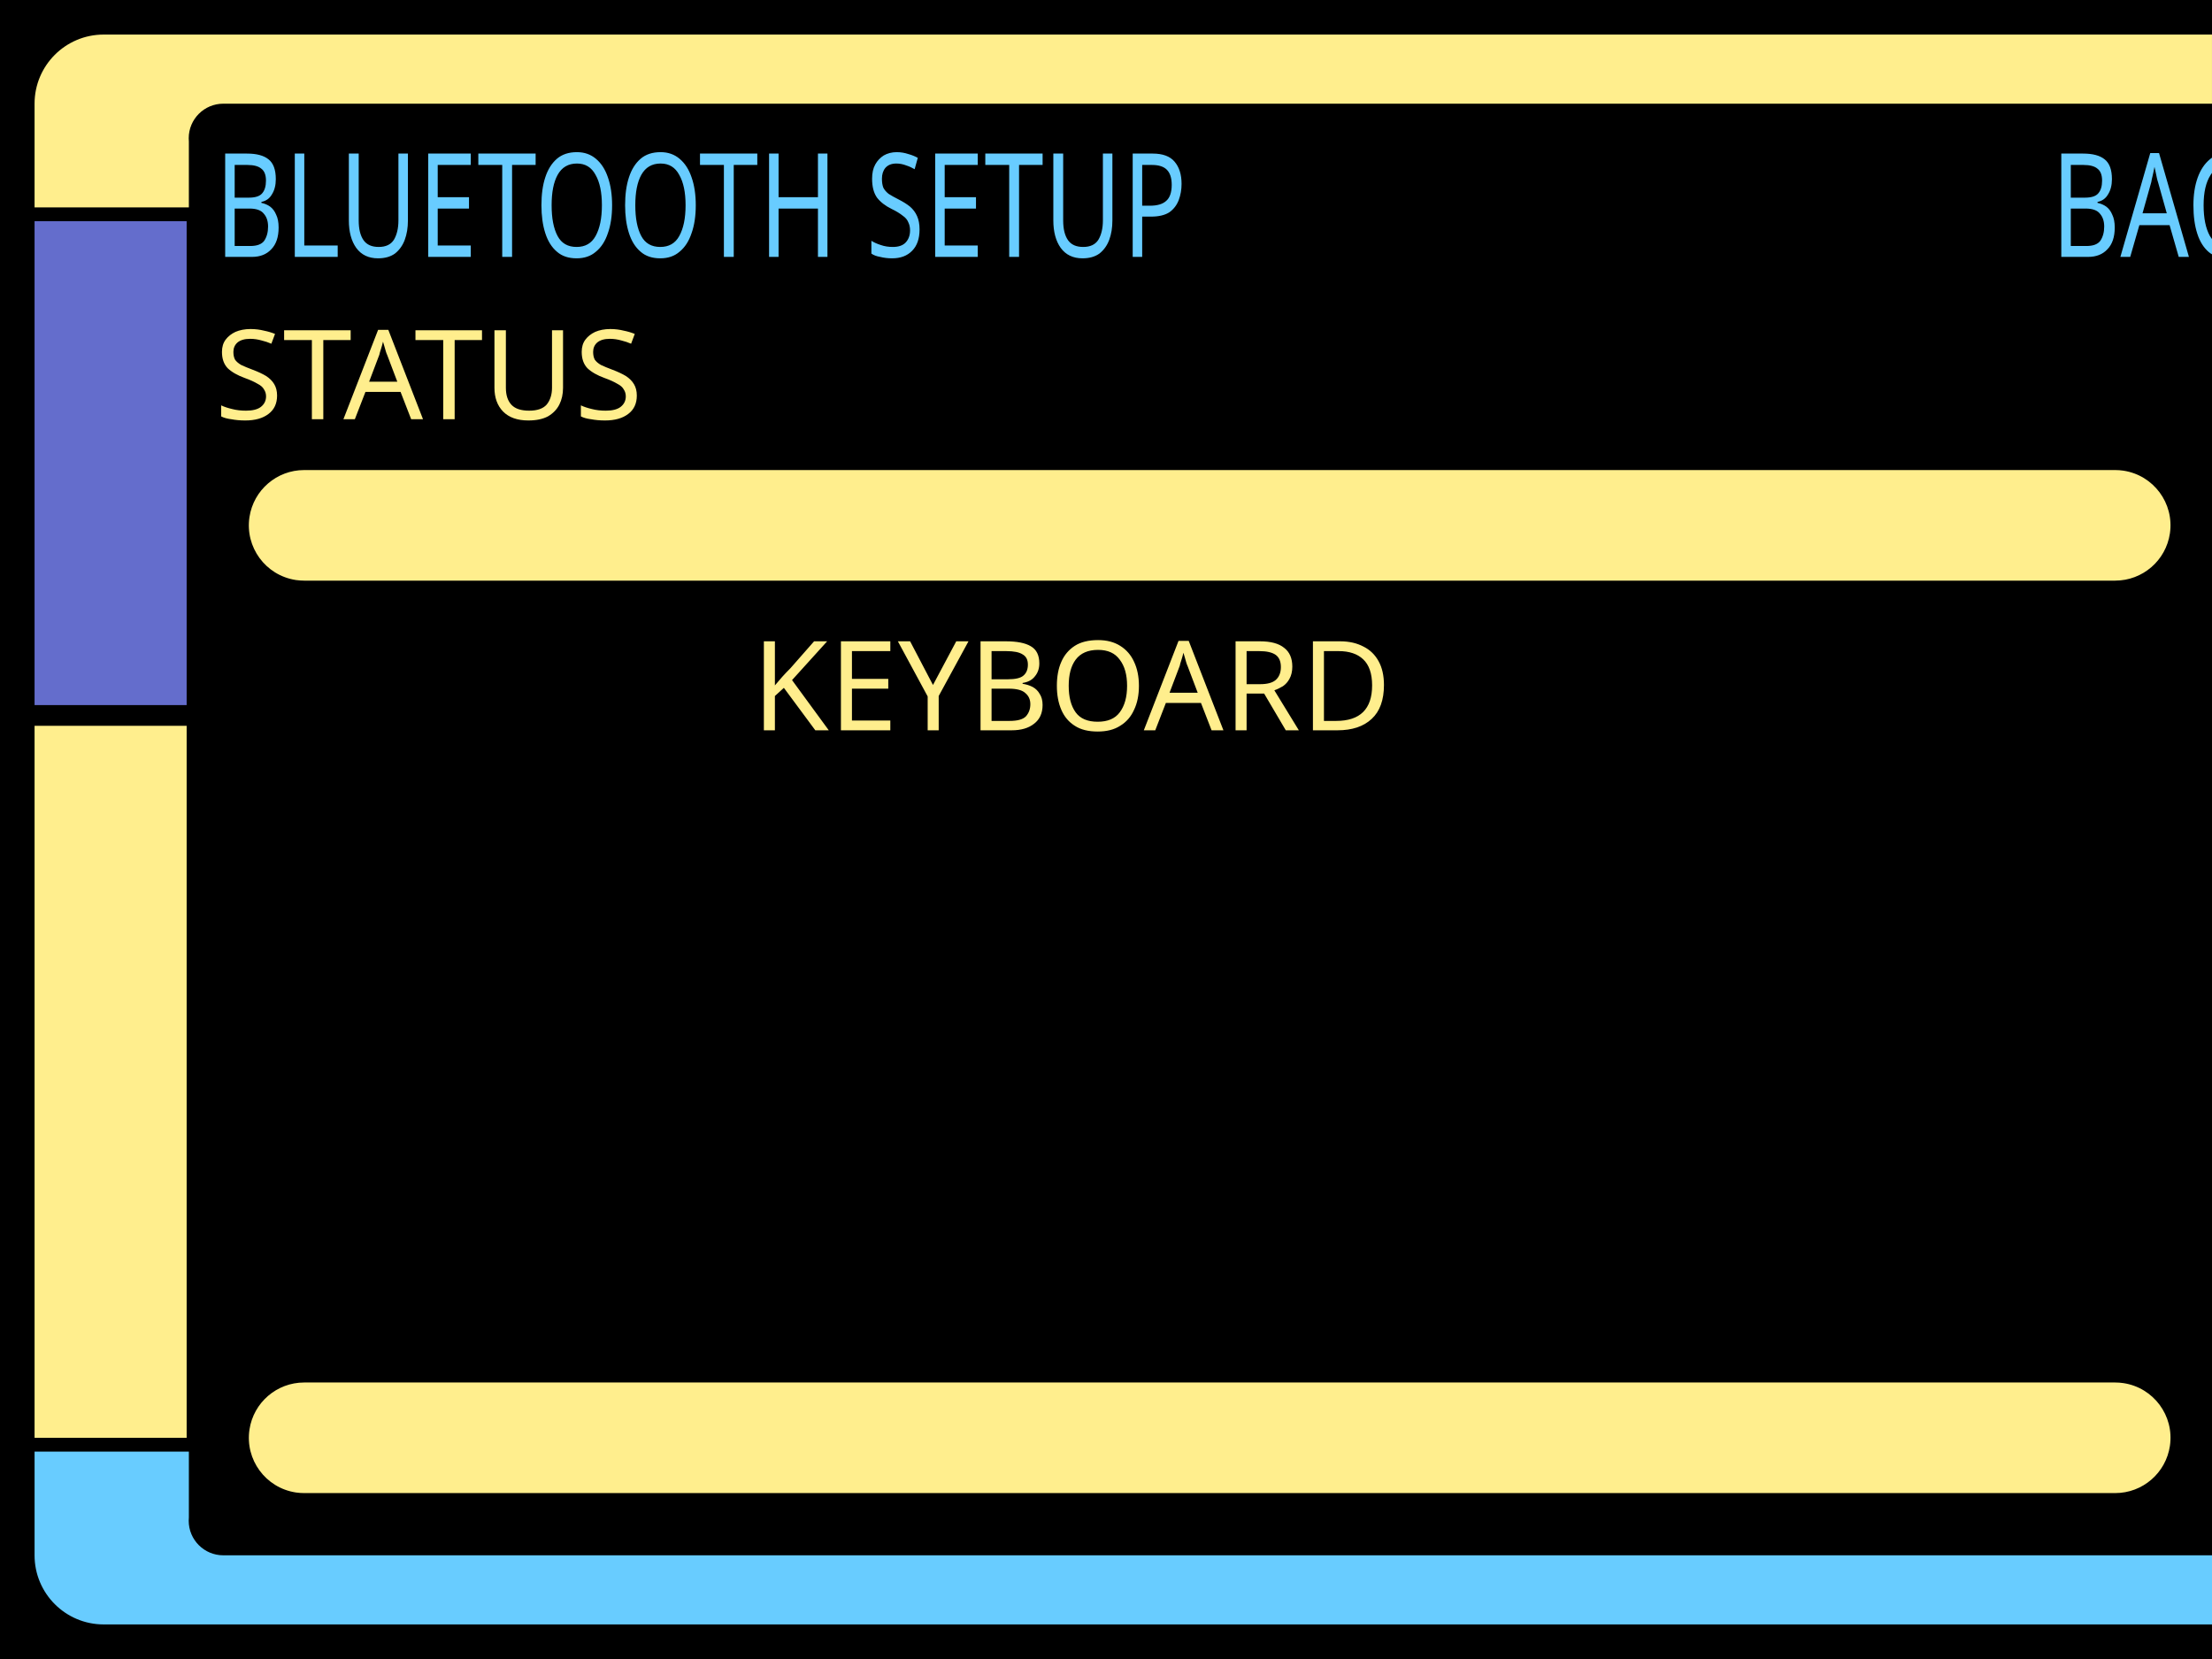
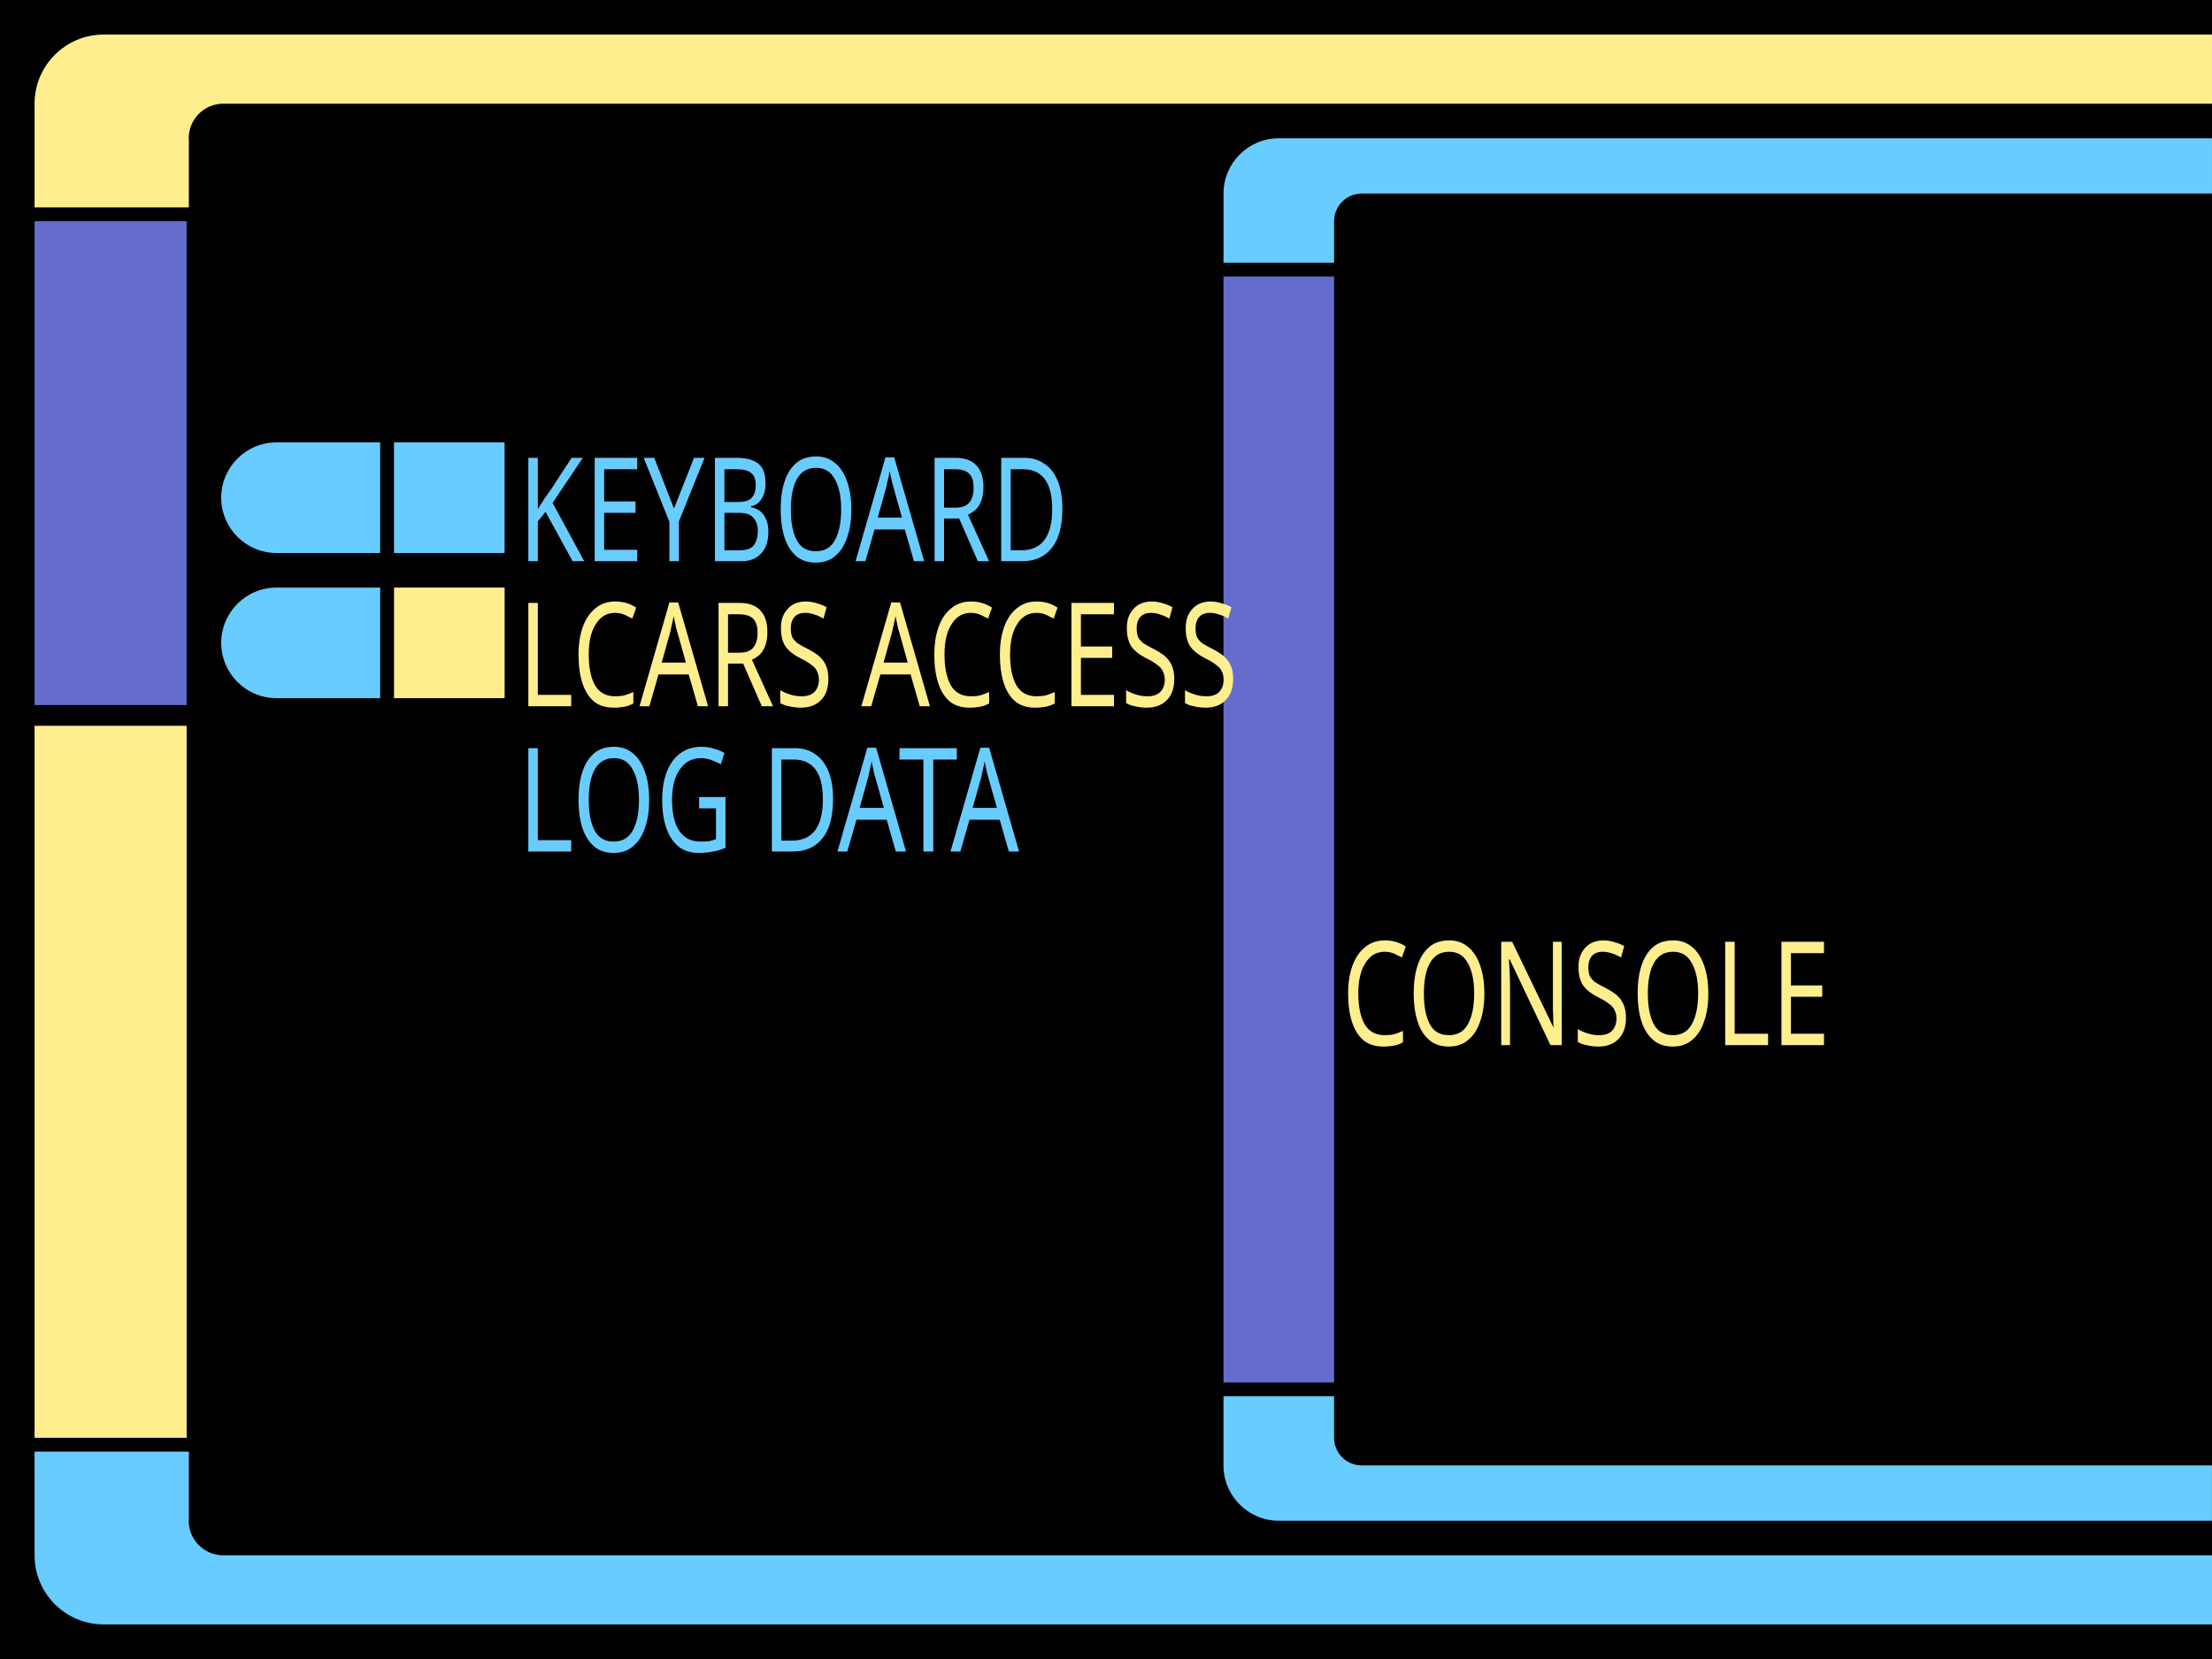
<svg xmlns="http://www.w3.org/2000/svg" xmlns:xlink="http://www.w3.org/1999/xlink" width="320" height="240" viewBox="0 0 84.667 63.5" version="1.1" id="svg8">
  <defs id="defs2">
    <linearGradient id="linearGradient1113">
      <stop style="stop-color:#d0d0d0;stop-opacity:1;" offset="0" id="stop1109" />
      <stop style="stop-color:#d0d0d0;stop-opacity:0;" offset="1" id="stop1111" />
    </linearGradient>
    <linearGradient xlink:href="#linearGradient1113" id="linearGradient1115" x1="15.081" y1="38.431" x2="43.193" y2="38.431" gradientUnits="userSpaceOnUse" />
  </defs>
  <g id="layer1" style="display:inline">
    <rect style="fill:#000000;fill-opacity:1;stroke:#000000;stroke-width:0.502;stroke-miterlimit:4;stroke-dasharray:none;stroke-opacity:1" id="rect10" width="84.165" height="62.998" x="0.251" y="0.251" />
  </g>
  <g id="layer2" style="display:inline">
    <path id="rect836" style="fill:#ffee8d;fill-opacity:1;stroke:none;stroke-width:1.97;stroke-miterlimit:4;stroke-dasharray:none;stroke-opacity:1" d="M 14.98,5 A 10,10 0 0 0 5,15 10,10 0 0 0 5,15.02 V 30 H 27.322 V 20.473 A 5,5 0 0 1 27.301,20 a 5,5 0 0 1 5,-5 H 320 V 5 H 15 a 10,10 0 0 0 -0.02,0 z" transform="scale(0.2645833)" />
    <path id="rect836-8" style="fill:#68ccff;fill-opacity:1;stroke:none;stroke-width:0.521;stroke-miterlimit:4;stroke-dasharray:none;stroke-opacity:1" d="m 3.964,62.177 a 2.646,2.646 0 0 1 -2.641,-2.646 2.646,2.646 0 0 1 0,-0.005 V 55.562 h 5.906 v 2.521 a 1.323,1.323 0 0 0 -0.006,0.125 1.323,1.323 0 0 0 1.323,1.323 H 84.667 v 2.646 H 3.969 a 2.646,2.646 0 0 1 -0.005,0 z" />
    <rect style="fill:#ffee8d;fill-opacity:1;stroke:none;stroke-width:0.548;stroke-miterlimit:4;stroke-dasharray:none;stroke-opacity:1" id="rect871" width="5.821" height="27.252" x="1.323" y="27.781" />
    <rect style="fill:#646dcc;fill-opacity:1;stroke:none;stroke-width:0.522;stroke-miterlimit:4;stroke-dasharray:none;stroke-opacity:1" id="rect873" width="5.821" height="18.521" x="1.323" y="8.467" />
    <path id="rect875" style="fill:#68ccff;fill-opacity:1;stroke:none;stroke-width:2.127;stroke-miterlimit:4;stroke-dasharray:none;stroke-opacity:1" d="m 185,20 a 8,8 0 0 0 -8,8 v 10 h 16 V 32.061 A 4,4 0 0 1 193,32 4,4 0 0 1 197,28 H 320 V 20 H 197 Z" transform="scale(0.2645833)" />
    <path id="rect875-9" style="fill:#68ccff;fill-opacity:1;stroke:none;stroke-width:0.563;stroke-miterlimit:4;stroke-dasharray:none;stroke-opacity:1" d="m 48.948,58.208 a 2.117,2.117 0 0 1 -2.117,-2.117 v -2.646 h 4.233 v 1.571 a 1.058,1.058 0 0 0 0,0.016 1.058,1.058 0 0 0 1.058,1.058 h 32.544 v 2.117 H 52.123 Z" />
    <rect style="fill:#646dcc;fill-opacity:1;stroke:none;stroke-width:1.073;stroke-miterlimit:4;stroke-dasharray:none;stroke-opacity:1" id="rect911" width="4.233" height="42.333" x="46.831" y="10.583" />
  </g>
-   <g id="layer3" style="display:none;mix-blend-mode:normal">
+   <g id="layer3" style="display:inline;mix-blend-mode:normal">
    <path id="rect853-1" style="fill:#68ccff;stroke-width:0.296" d="m 14.552,22.49 v 4.233 h -3.969 A 2.117,2.117 0 0 1 8.467,24.606 2.117,2.117 0 0 1 10.583,22.49 Z" />
    <path id="rect853-1-96" style="display:inline;mix-blend-mode:normal;fill:#68ccff;stroke-width:0.296" d="m 14.552,16.933 v 4.233 h -3.969 A 2.117,2.117 0 0 1 8.467,19.05 2.117,2.117 0 0 1 10.583,16.933 Z" />
    <rect style="fill:#ffee8d;fill-opacity:1;stroke-width:0.479" id="rect860-3" width="4.233" height="4.233" x="-19.315" y="22.49" transform="scale(-1,1)" />
-     <path id="rect853-1-9" style="fill:#68ccff;stroke-width:0.296" d="m 14.552,28.046 v 4.233 h -3.969 A 2.117,2.117 0 0 1 8.467,30.163 2.117,2.117 0 0 1 10.583,28.046 Z" />
-     <rect style="fill:#d0d0d0;fill-opacity:1;stroke-width:0.479" id="rect860-3-1" width="4.233" height="4.233" x="-19.315" y="28.046" transform="scale(-1,1)" />
    <rect style="fill:#000000;fill-opacity:1;stroke-width:0.479" id="rect860-3-1-3-6" width="4.233" height="4.233" x="-19.315" y="5.292" transform="scale(-1,1)" />
    <rect style="fill:#68ccff;stroke-width:0.479" id="rect860-9-4-2-25" width="4.233" height="4.233" x="15.081" y="16.933" />
-     <path id="rect853-9-6-0-8-5" style="display:inline;mix-blend-mode:normal;fill:#ffee8d;fill-opacity:1;stroke-width:0.296" d="M 19.844,43.392 V 47.625 H 23.812 A 2.117,2.117 0 0 0 25.929,45.508 2.117,2.117 0 0 0 23.812,43.392 Z" />
-     <path id="rect853-1-9-2-1-8-1" style="display:inline;mix-blend-mode:normal;fill:#ffee8d;fill-opacity:1;stroke-width:0.296" d="M 14.552,43.392 V 47.625 h -3.969 A 2.117,2.117 0 0 1 8.467,45.508 2.117,2.117 0 0 1 10.583,43.392 Z" />
-     <rect style="display:inline;mix-blend-mode:normal;fill:#ffee8d;fill-opacity:1;stroke-width:0.479" id="rect860-3-1-3-6-6-0-8" width="4.233" height="4.233" x="-19.315" y="43.392" transform="scale(-1,1)" />
-     <path id="rect853-9-6-0-8-5-1" style="display:inline;mix-blend-mode:normal;fill:#ffee8d;fill-opacity:1;stroke-width:0.296" d="m 19.844,48.536 v 4.233 h 3.969 A 2.117,2.117 0 0 0 25.929,50.653 2.117,2.117 0 0 0 23.813,48.536 Z" />
-     <path id="rect853-1-9-2-1-8-1-0" style="display:inline;mix-blend-mode:normal;fill:#ffee8d;fill-opacity:1;stroke-width:0.296" d="m 14.552,48.536 v 4.233 h -3.969 A 2.117,2.117 0 0 1 8.467,50.653 2.117,2.117 0 0 1 10.583,48.536 Z" />
-     <rect style="display:inline;mix-blend-mode:normal;fill:#ffee8d;fill-opacity:1;stroke-width:0.479" id="rect860-3-1-3-6-6-0-8-7" width="4.233" height="4.233" x="-19.315" y="48.536" transform="scale(-1,1)" />
-     <path id="rect853-9-6-0-8-5-6" style="display:inline;mix-blend-mode:normal;fill:#ffee8d;fill-opacity:1;stroke-width:0.296" d="m 19.844,53.828 v 4.233 H 23.812 A 2.117,2.117 0 0 0 25.929,55.944 2.117,2.117 0 0 0 23.812,53.828 Z" />
-     <path id="rect853-1-9-2-1-8-1-6" style="display:inline;mix-blend-mode:normal;fill:#ffee8d;fill-opacity:1;stroke-width:0.296" d="m 14.552,53.828 v 4.233 h -3.969 A 2.117,2.117 0 0 1 8.467,55.944 2.117,2.117 0 0 1 10.583,53.828 Z" />
-     <rect style="display:inline;mix-blend-mode:normal;fill:#ffee8d;fill-opacity:1;stroke-width:0.479" id="rect860-3-1-3-6-6-0-8-0" width="4.233" height="4.233" x="-19.315" y="53.828" transform="scale(-1,1)" />
-     <path id="rect853-9-6-0-8-5-9" style="display:inline;mix-blend-mode:normal;fill:#ffee8d;fill-opacity:1;stroke-width:0.296" d="M 39.423,43.392 V 47.625 h 3.969 a 2.117,2.117 0 0 0 2.117,-2.117 2.117,2.117 0 0 0 -2.117,-2.117 z" />
-     <path id="rect853-1-9-2-1-8-1-3" style="display:inline;mix-blend-mode:normal;fill:#ffee8d;fill-opacity:1;stroke-width:0.296" d="M 34.131,43.392 V 47.625 H 30.163 A 2.117,2.117 0 0 1 28.046,45.508 2.117,2.117 0 0 1 30.163,43.392 Z" />
-     <rect style="display:inline;mix-blend-mode:normal;fill:#ffee8d;fill-opacity:1;stroke-width:0.479" id="rect860-3-1-3-6-6-0-8-5" width="4.233" height="4.233" x="-38.894" y="43.392" transform="scale(-1,1)" />
-     <path id="rect853-9-6-0-8-5-1-1" style="display:inline;mix-blend-mode:normal;fill:#ffee8d;fill-opacity:1;stroke-width:0.296" d="m 39.423,48.536 v 4.233 h 3.969 A 2.117,2.117 0 0 0 45.508,50.653 2.117,2.117 0 0 0 43.392,48.536 Z" />
-     <path id="rect853-1-9-2-1-8-1-0-7" style="display:inline;mix-blend-mode:normal;fill:#ffee8d;fill-opacity:1;stroke-width:0.296" d="m 34.131,48.536 v 4.233 H 30.163 A 2.117,2.117 0 0 1 28.046,50.653 2.117,2.117 0 0 1 30.163,48.536 Z" />
-     <rect style="display:inline;mix-blend-mode:normal;fill:#ffee8d;fill-opacity:1;stroke-width:0.479" id="rect860-3-1-3-6-6-0-8-7-5" width="4.233" height="4.233" x="-38.894" y="48.536" transform="scale(-1,1)" />
-     <path id="rect853-9-6-0-8-5-6-6" style="display:inline;mix-blend-mode:normal;fill:#ffee8d;fill-opacity:1;stroke-width:0.296" d="m 39.423,53.828 v 4.233 h 3.969 a 2.117,2.117 0 0 0 2.117,-2.117 2.117,2.117 0 0 0 -2.117,-2.117 z" />
-     <path id="rect853-1-9-2-1-8-1-6-0" style="display:inline;mix-blend-mode:normal;fill:#ffee8d;fill-opacity:1;stroke-width:0.296" d="m 34.131,53.828 v 4.233 H 30.163 A 2.117,2.117 0 0 1 28.046,55.944 2.117,2.117 0 0 1 30.163,53.828 Z" />
-     <rect style="display:inline;mix-blend-mode:normal;fill:#ffee8d;fill-opacity:1;stroke-width:0.479" id="rect860-3-1-3-6-6-0-8-0-6" width="4.233" height="4.233" x="-38.894" y="53.828" transform="scale(-1,1)" />
+     <path id="rect853-9-6-0-8-5" style="display:inline;mix-blend-mode:normal;fill:#ffee8d;fill-opacity:1;stroke-width:0.296" d="m 99.351,30.559 v 4.233 h 3.969 a 2.117,2.117 0 0 0 2.117,-2.117 2.117,2.117 0 0 0 -2.117,-2.117 z" />
+     <path id="rect853-1-9-2-1-8-1" style="display:inline;mix-blend-mode:normal;fill:#ffee8d;fill-opacity:1;stroke-width:0.296" d="m 94.059,30.559 v 4.233 h -3.969 a 2.117,2.117 0 0 1 -2.117,-2.117 2.117,2.117 0 0 1 2.117,-2.117 z" />
+     <rect style="display:inline;mix-blend-mode:normal;fill:#ffee8d;fill-opacity:1;stroke-width:0.479" id="rect860-3-1-3-6-6-0-8" width="4.233" height="4.233" x="-98.822" y="30.559" transform="scale(-1,1)" />
  </g>
-   <g id="layer4" style="display:none">
+   <g id="layer4" style="display:inline">
    <text xml:space="preserve" style="font-style:normal;font-variant:normal;font-weight:normal;font-stretch:normal;font-size:4.763px;line-height:1.25;font-family:Antonio;-inkscape-font-specification:'Antonio, @wght=400';font-variant-ligatures:normal;font-variant-caps:normal;font-variant-numeric:normal;font-variant-east-asian:normal;font-variation-settings:'wght' 400;letter-spacing:0px;word-spacing:0px;fill:#68ccff;fill-opacity:1;stroke:none;stroke-width:0.228" x="23.013" y="18.5" id="text890-6" transform="scale(0.8612547,1.161097)">
-       <tspan id="tspan1788" x="23.013" y="18.5">BLUETOOTH</tspan>
-     </text>
-     <text xml:space="preserve" style="font-style:normal;font-variant:normal;font-weight:normal;font-stretch:normal;font-size:4.763px;line-height:1.25;font-family:Antonio;-inkscape-font-specification:'Antonio, @wght=400';font-variant-ligatures:normal;font-variant-caps:normal;font-variant-numeric:normal;font-variant-east-asian:normal;font-variation-settings:'wght' 400;letter-spacing:0px;word-spacing:0px;display:inline;fill:#ffee8d;fill-opacity:1;stroke:none;stroke-width:0.228" x="9.496" y="36.046" id="text890-2-8" transform="scale(0.8612547,1.161097)">
-       <tspan id="tspan1911" x="9.496" y="36.046">CUSTOM FUNCTIONS</tspan>
+       <tspan id="tspan1788" x="23.013" y="18.5">KEYBOARD</tspan>
    </text>
    <text xml:space="preserve" style="font-style:normal;font-variant:normal;font-weight:normal;font-stretch:normal;font-size:4.763px;line-height:1.25;font-family:Antonio;-inkscape-font-specification:'Antonio, @wght=400';font-variant-ligatures:normal;font-variant-caps:normal;font-variant-numeric:normal;font-variant-east-asian:normal;font-variation-settings:'wght' 400;letter-spacing:0px;word-spacing:0px;display:inline;fill:#ffee8d;fill-opacity:1;stroke:none;stroke-width:0.228" x="23.013" y="23.285" id="text890-2-8-9" transform="scale(0.8612547,1.161097)">
      <tspan id="tspan1830" x="23.013" y="23.285">LCARS ACCESS</tspan>
    </text>
-     <text xml:space="preserve" style="font-style:normal;font-variant:normal;font-weight:normal;font-stretch:normal;font-size:4.763px;line-height:1.25;font-family:Antonio;-inkscape-font-specification:'Antonio, @wght=400';font-variant-ligatures:normal;font-variant-caps:normal;font-variant-numeric:normal;font-variant-east-asian:normal;font-variation-settings:'wght' 400;letter-spacing:0px;word-spacing:0px;display:inline;fill:#68ccff;fill-opacity:1;stroke:none;stroke-width:0.228" x="23.013" y="28.071" id="text890-6-2" transform="scale(0.8612547,1.161097)">
-       <tspan id="tspan1852" x="23.013" y="28.071">CARTOGRAPHY</tspan>
-     </text>
    <text xml:space="preserve" style="font-style:normal;font-variant:normal;font-weight:normal;font-stretch:normal;font-size:4.763px;line-height:1.25;font-family:Antonio;-inkscape-font-specification:Antonio;font-variant-ligatures:normal;font-variant-caps:normal;font-variant-numeric:normal;font-variant-east-asian:normal;letter-spacing:0px;word-spacing:0px;display:inline;fill:#ffee8d;fill-opacity:1;stroke:none;stroke-width:0.228" x="59.617" y="34.451" id="text890-2-8-8" transform="scale(0.8612547,1.161097)">
      <tspan id="tspan888-1-5-4" x="59.617" y="34.451" style="font-style:normal;font-variant:normal;font-weight:normal;font-stretch:normal;font-size:4.763px;font-family:Antonio;-inkscape-font-specification:Antonio;font-variant-ligatures:normal;font-variant-caps:normal;font-variant-numeric:normal;font-variant-east-asian:normal;fill:#ffee8d;fill-opacity:1;stroke-width:0.228">CONSOLE</tspan>
+     </text>
+     <text xml:space="preserve" style="font-style:normal;font-variant:normal;font-weight:normal;font-stretch:normal;font-size:4.763px;line-height:1.25;font-family:Antonio;-inkscape-font-specification:'Antonio, @wght=400';font-variant-ligatures:normal;font-variant-caps:normal;font-variant-numeric:normal;font-variant-east-asian:normal;font-variation-settings:'wght' 400;letter-spacing:0px;word-spacing:0px;display:inline;fill:#68ccff;fill-opacity:1;stroke:none;stroke-width:0.228" x="23.013" y="28.071" id="text890-6-5" transform="scale(0.8612547,1.161097)">
+       <tspan id="tspan1788-6" x="23.013" y="28.071" style="stroke-width:0.228">LOG DATA</tspan>
    </text>
  </g>
  <g id="layer7" style="display:none">
    <rect style="fill:#ffffff;fill-opacity:1;stroke-width:0.668;stroke-miterlimit:4;stroke-dasharray:none" id="rect1700" width="32.544" height="26.458" x="51.594" y="7.938" ry="1.332" />
    <rect style="fill:#ffffff;fill-opacity:1;stroke-width:0.517;stroke-miterlimit:4;stroke-dasharray:none" id="rect1720" width="32.544" height="14.552" x="51.594" y="41.01" ry="1.484" />
    <text xml:space="preserve" style="font-style:normal;font-variant:normal;font-weight:normal;font-stretch:normal;font-size:4.763px;line-height:1.25;font-family:Antonio;-inkscape-font-specification:'Antonio, @wght=400';font-variant-ligatures:normal;font-variant-caps:normal;font-variant-numeric:normal;font-variant-east-asian:normal;font-variation-settings:'wght' 400;letter-spacing:0px;word-spacing:0px;display:inline;fill:#68ccff;fill-opacity:1;stroke:none;stroke-width:0.228" x="9.54" y="8.467" id="text890" transform="scale(0.8612547,1.161097)">
      <tspan id="tspan1782" x="9.54" y="8.467">INIT BATT</tspan>
    </text>
  </g>
-   <g id="layer5" style="display:inline">
+   <g id="layer5" style="display:none">
    <rect style="fill:#000000;fill-opacity:1;stroke:#000000;stroke-width:0.299" id="rect9165" width="42.105" height="54.47" x="42.562" y="4.77" />
  </g>
  <g id="layer6" style="display:none">
    <text xml:space="preserve" style="font-style:normal;font-variant:normal;font-weight:normal;font-stretch:normal;font-size:4.763px;line-height:1.25;font-family:Antonio;-inkscape-font-specification:'Antonio, @wght=400';font-variant-ligatures:normal;font-variant-caps:normal;font-variant-numeric:normal;font-variant-east-asian:normal;font-variation-settings:'wght' 400;letter-spacing:0px;word-spacing:0px;display:inline;fill:#68ccff;fill-opacity:1;stroke:none;stroke-width:0.228" x="9.54" y="8.467" id="text890-9" transform="scale(0.8612547,1.161097)">
      <tspan id="tspan1782-4" x="9.54" y="8.467">LCARS ACCESS TERMINAL                      BACK</tspan>
    </text>
  </g>
  <g id="layer8" style="display:none">
    <path id="rect853-9-6-0-8-5-9-4" style="display:inline;mix-blend-mode:normal;fill:#68ccff;fill-opacity:1;stroke-width:0.296" d="m 77.523,5.292 v 4.233 h 3.969 a 2.117,2.117 0 0 0 2.117,-2.117 2.117,2.117 0 0 0 -2.117,-2.117 z" />
    <rect style="display:inline;mix-blend-mode:normal;fill:#68ccff;fill-opacity:1;stroke-width:0.479" id="rect860-3-1-3-6-6-0-8-5-9" width="4.233" height="4.233" x="-76.994" y="5.292" transform="scale(-1,1)" />
  </g>
-   <g id="g9763" style="display:inline">
+   <g id="g9763" style="display:none">
    <text xml:space="preserve" style="font-style:normal;font-variant:normal;font-weight:normal;font-stretch:normal;font-size:4.763px;line-height:1.25;font-family:Antonio;-inkscape-font-specification:'Antonio, @wght=400';font-variant-ligatures:normal;font-variant-caps:normal;font-variant-numeric:normal;font-variant-east-asian:normal;font-variation-settings:'wght' 400;letter-spacing:0px;word-spacing:0px;display:inline;fill:#68ccff;fill-opacity:1;stroke:none;stroke-width:0.228" x="9.54" y="8.467" id="text9761" transform="scale(0.8612547,1.161097)">
      <tspan id="tspan9759" x="9.54" y="8.467">BLUETOOTH SETUP                               BACK</tspan>
    </text>
    <text xml:space="preserve" style="font-size:4.233px;line-height:1.25;font-family:'Times New Roman';-inkscape-font-specification:'Times New Roman, ';stroke-width:0.265" x="8.599" y="15.743" id="text25015">
      <tspan id="tspan25013" style="stroke-width:0.265" x="8.599" y="15.743" />
    </text>
    <text xml:space="preserve" style="font-size:4.233px;line-height:1.25;font-family:'Times New Roman';-inkscape-font-specification:'Times New Roman, ';stroke-width:0.265" x="16.14" y="26.591" id="text25847">
      <tspan id="tspan25845" style="stroke-width:0.265" x="16.14" y="26.591" />
    </text>
    <text xml:space="preserve" style="font-style:normal;font-variant:normal;font-weight:normal;font-stretch:normal;font-size:4.763px;line-height:1.25;font-family:Antonio;-inkscape-font-specification:Antonio;fill:#ffee8d;fill-opacity:1;stroke-width:0.265" x="8.216" y="16.05" id="text27507">
      <tspan id="tspan27505" style="font-style:normal;font-variant:normal;font-weight:normal;font-stretch:normal;font-size:4.763px;font-family:Antonio;-inkscape-font-specification:Antonio;fill:#ffee8d;fill-opacity:1;stroke-width:0.265" x="8.216" y="16.05">STATUS</tspan>
    </text>
    <text xml:space="preserve" style="font-style:normal;font-variant:normal;font-weight:normal;font-stretch:normal;font-size:4.763px;line-height:1.25;font-family:Antonio;-inkscape-font-specification:Antonio;display:inline;fill:#ffee8d;fill-opacity:1;stroke-width:0.265" x="28.769" y="27.956" id="text27507-2">
      <tspan id="tspan27505-0" style="font-style:normal;font-variant:normal;font-weight:normal;font-stretch:normal;font-size:4.763px;font-family:Antonio;-inkscape-font-specification:Antonio;fill:#ffee8d;fill-opacity:1;stroke-width:0.265" x="28.769" y="27.956">KEYBOARD</tspan>
    </text>
    <path id="path47780" style="display:inline;fill:#ffee8d;fill-opacity:1;stroke:none;stroke-width:4.285" d="m 43.994,200 a 8,8 0 0 0 -7.902,6.795 8,8 0 0 0 6.682,9.111 l 0.084,0.012 A 8,8 0 0 0 44,215.998 V 216 h 262 v -0.002 a 8,8 0 0 0 7.914,-6.834 8,8 0 0 0 -6.729,-9.076 A 8,8 0 0 0 306,200 H 305.994 44 a 8,8 0 0 0 -0.006,0 z" transform="scale(0.2645833)" />
    <path id="path47780-7" style="display:inline;fill:#ffee8d;fill-opacity:1;stroke:none;stroke-width:1.134" d="M 11.64,17.992 A 2.117,2.117 0 0 0 9.549,19.789 2.117,2.117 0 0 0 11.317,22.2 l 0.022,0.003 a 2.117,2.117 0 0 0 0.302,0.021 v 5.15e-4 H 80.962 v -5.3e-4 a 2.117,2.117 0 0 0 2.094,-1.808 2.117,2.117 0 0 0 -1.78,-2.401 2.117,2.117 0 0 0 -0.314,-0.023 H 80.961 11.642 a 2.117,2.117 0 0 0 -0.002,0 z" />
    <text xml:space="preserve" style="font-size:4.233px;line-height:1.25;font-family:'Times New Roman';-inkscape-font-specification:'Times New Roman, ';stroke-width:0.265" x="47.786" y="15.921" id="text52891">
      <tspan id="tspan52889" style="stroke-width:0.265" x="47.786" y="15.921" />
    </text>
  </g>
  <g id="g9757" style="display:none">
    <path id="path9753" style="display:inline;mix-blend-mode:normal;fill:#68ccff;fill-opacity:1;stroke-width:0.296" d="m 76.994,5.292 v 4.233 h 3.969 a 2.117,2.117 0 0 0 2.117,-2.117 2.117,2.117 0 0 0 -2.117,-2.117 z" />
    <rect style="display:inline;mix-blend-mode:normal;fill:#68ccff;fill-opacity:1;stroke-width:0.479" id="rect9755" width="4.233" height="4.233" x="-76.465" y="5.292" transform="scale(-1,1)" />
    <path id="rect853-9-6-0-8-5-3" style="display:inline;mix-blend-mode:normal;fill:#ffee8d;fill-opacity:1;stroke-width:0.296" d="m 20.902,23.812 v 4.233 h 3.969 A 2.117,2.117 0 0 0 26.987,25.929 2.117,2.117 0 0 0 24.871,23.812 Z" />
    <path id="rect853-1-9-2-1-8-1-2" style="display:inline;mix-blend-mode:normal;fill:#ffee8d;fill-opacity:1;stroke-width:0.296" d="m 15.61,23.812 v 4.233 h -3.969 A 2.117,2.117 0 0 1 9.525,25.929 2.117,2.117 0 0 1 11.642,23.812 Z" />
    <rect style="display:inline;mix-blend-mode:normal;fill:#ffee8d;fill-opacity:1;stroke-width:0.479" id="rect860-3-1-3-6-6-0-8-8" width="4.233" height="4.233" x="-20.373" y="23.812" transform="scale(-1,1)" />
  </g>
</svg>
